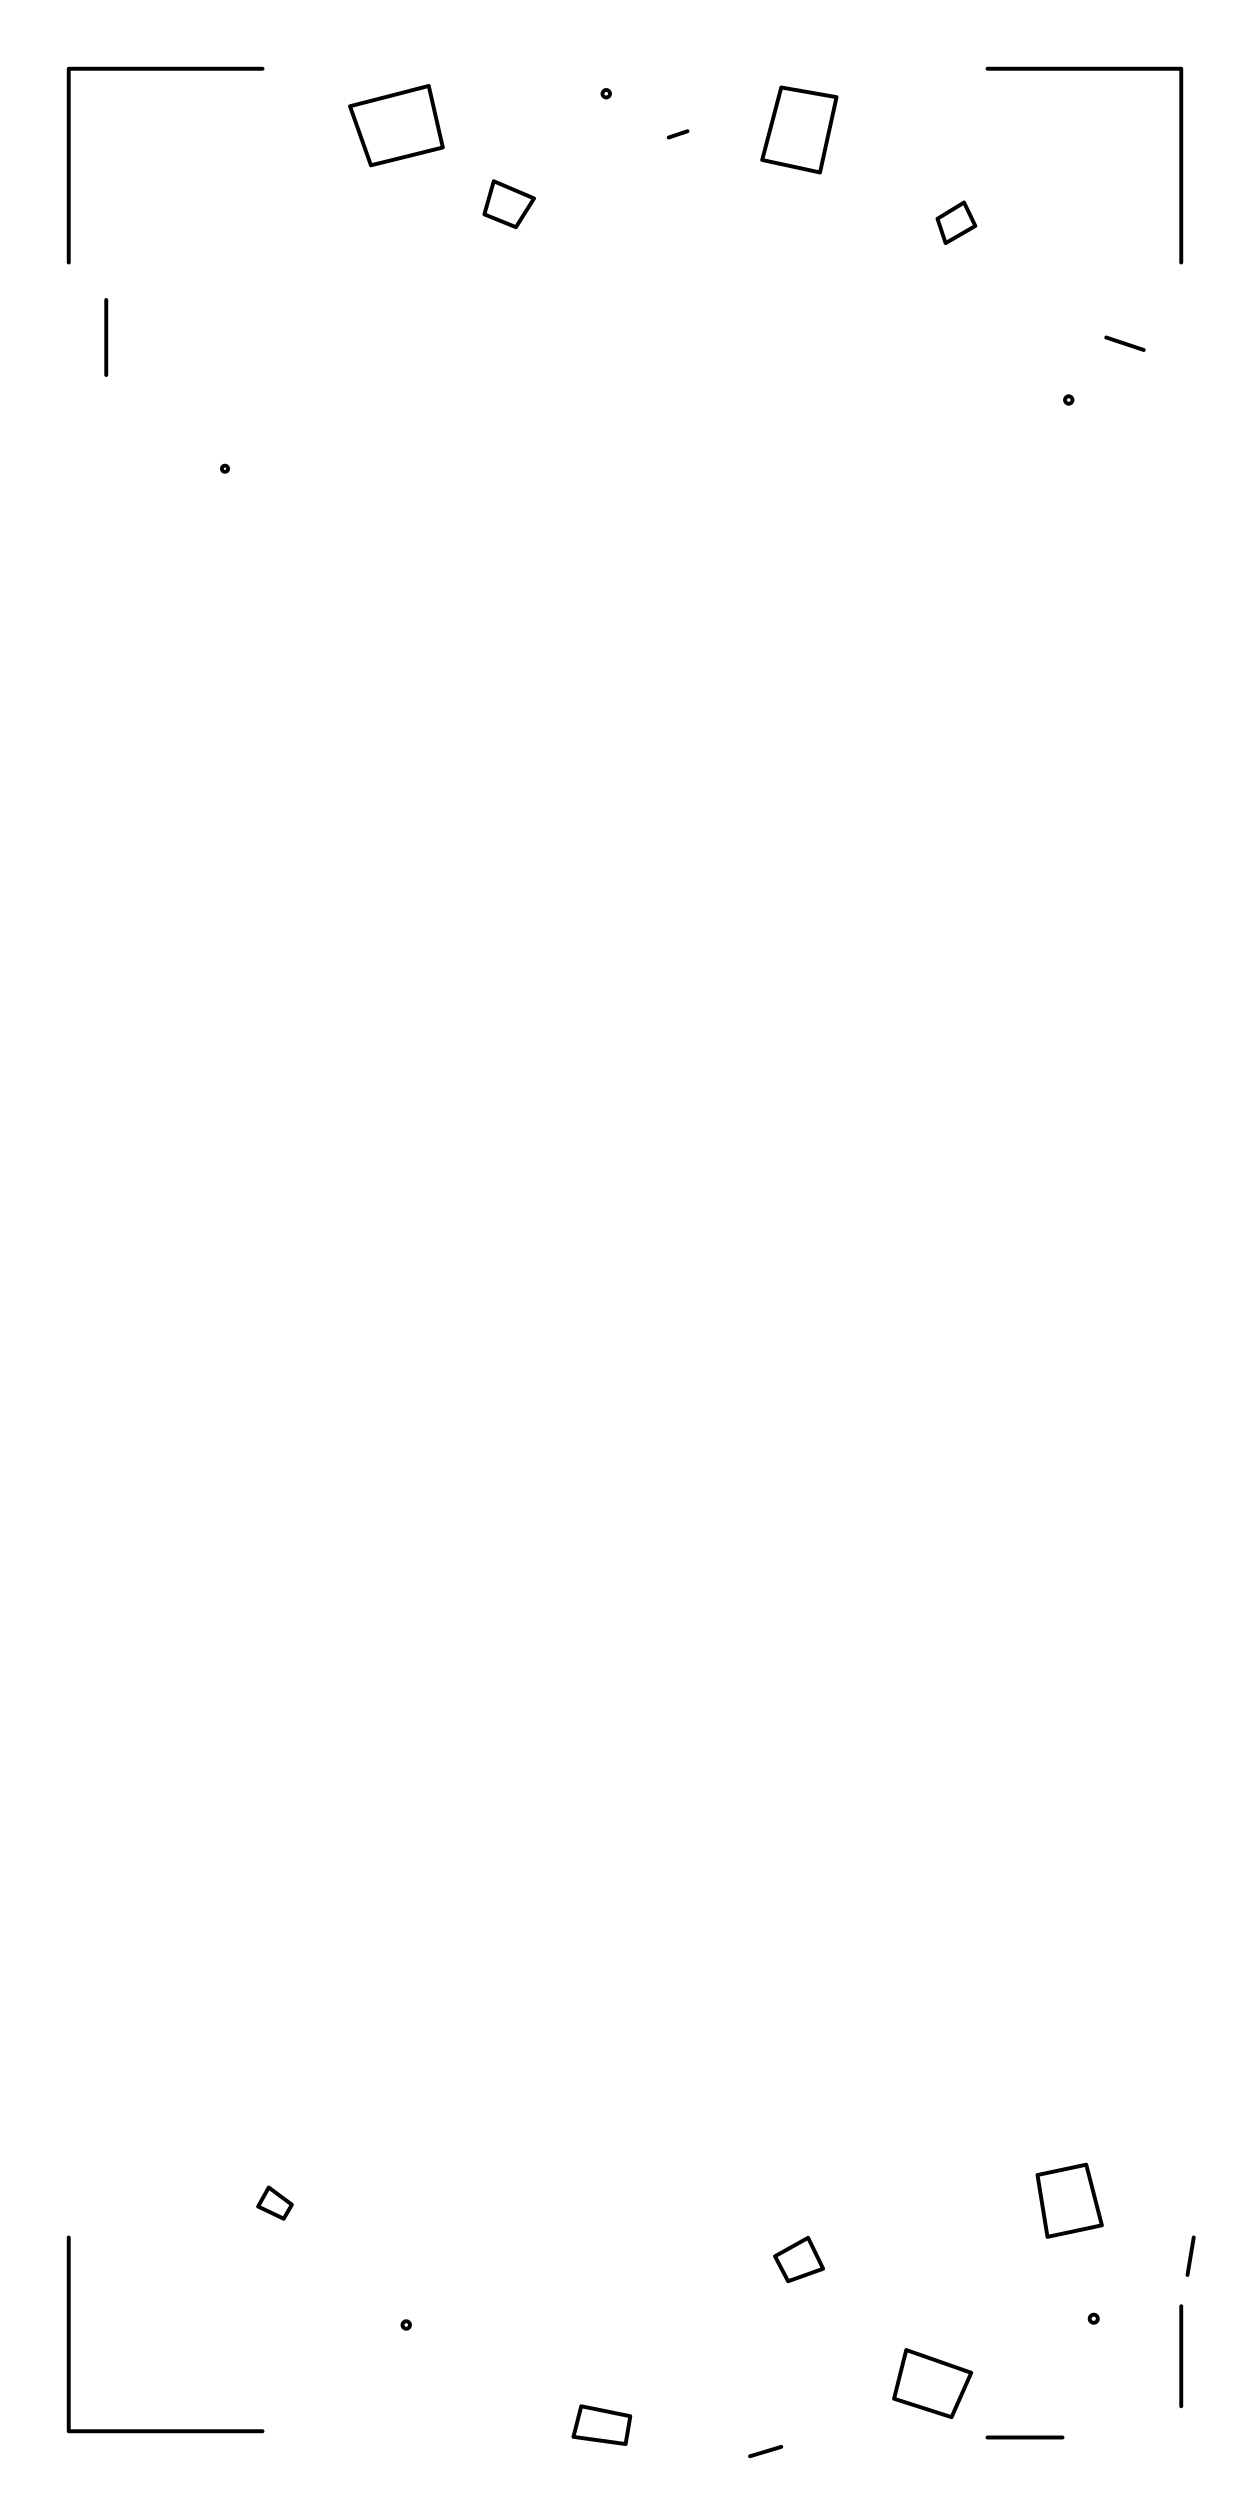
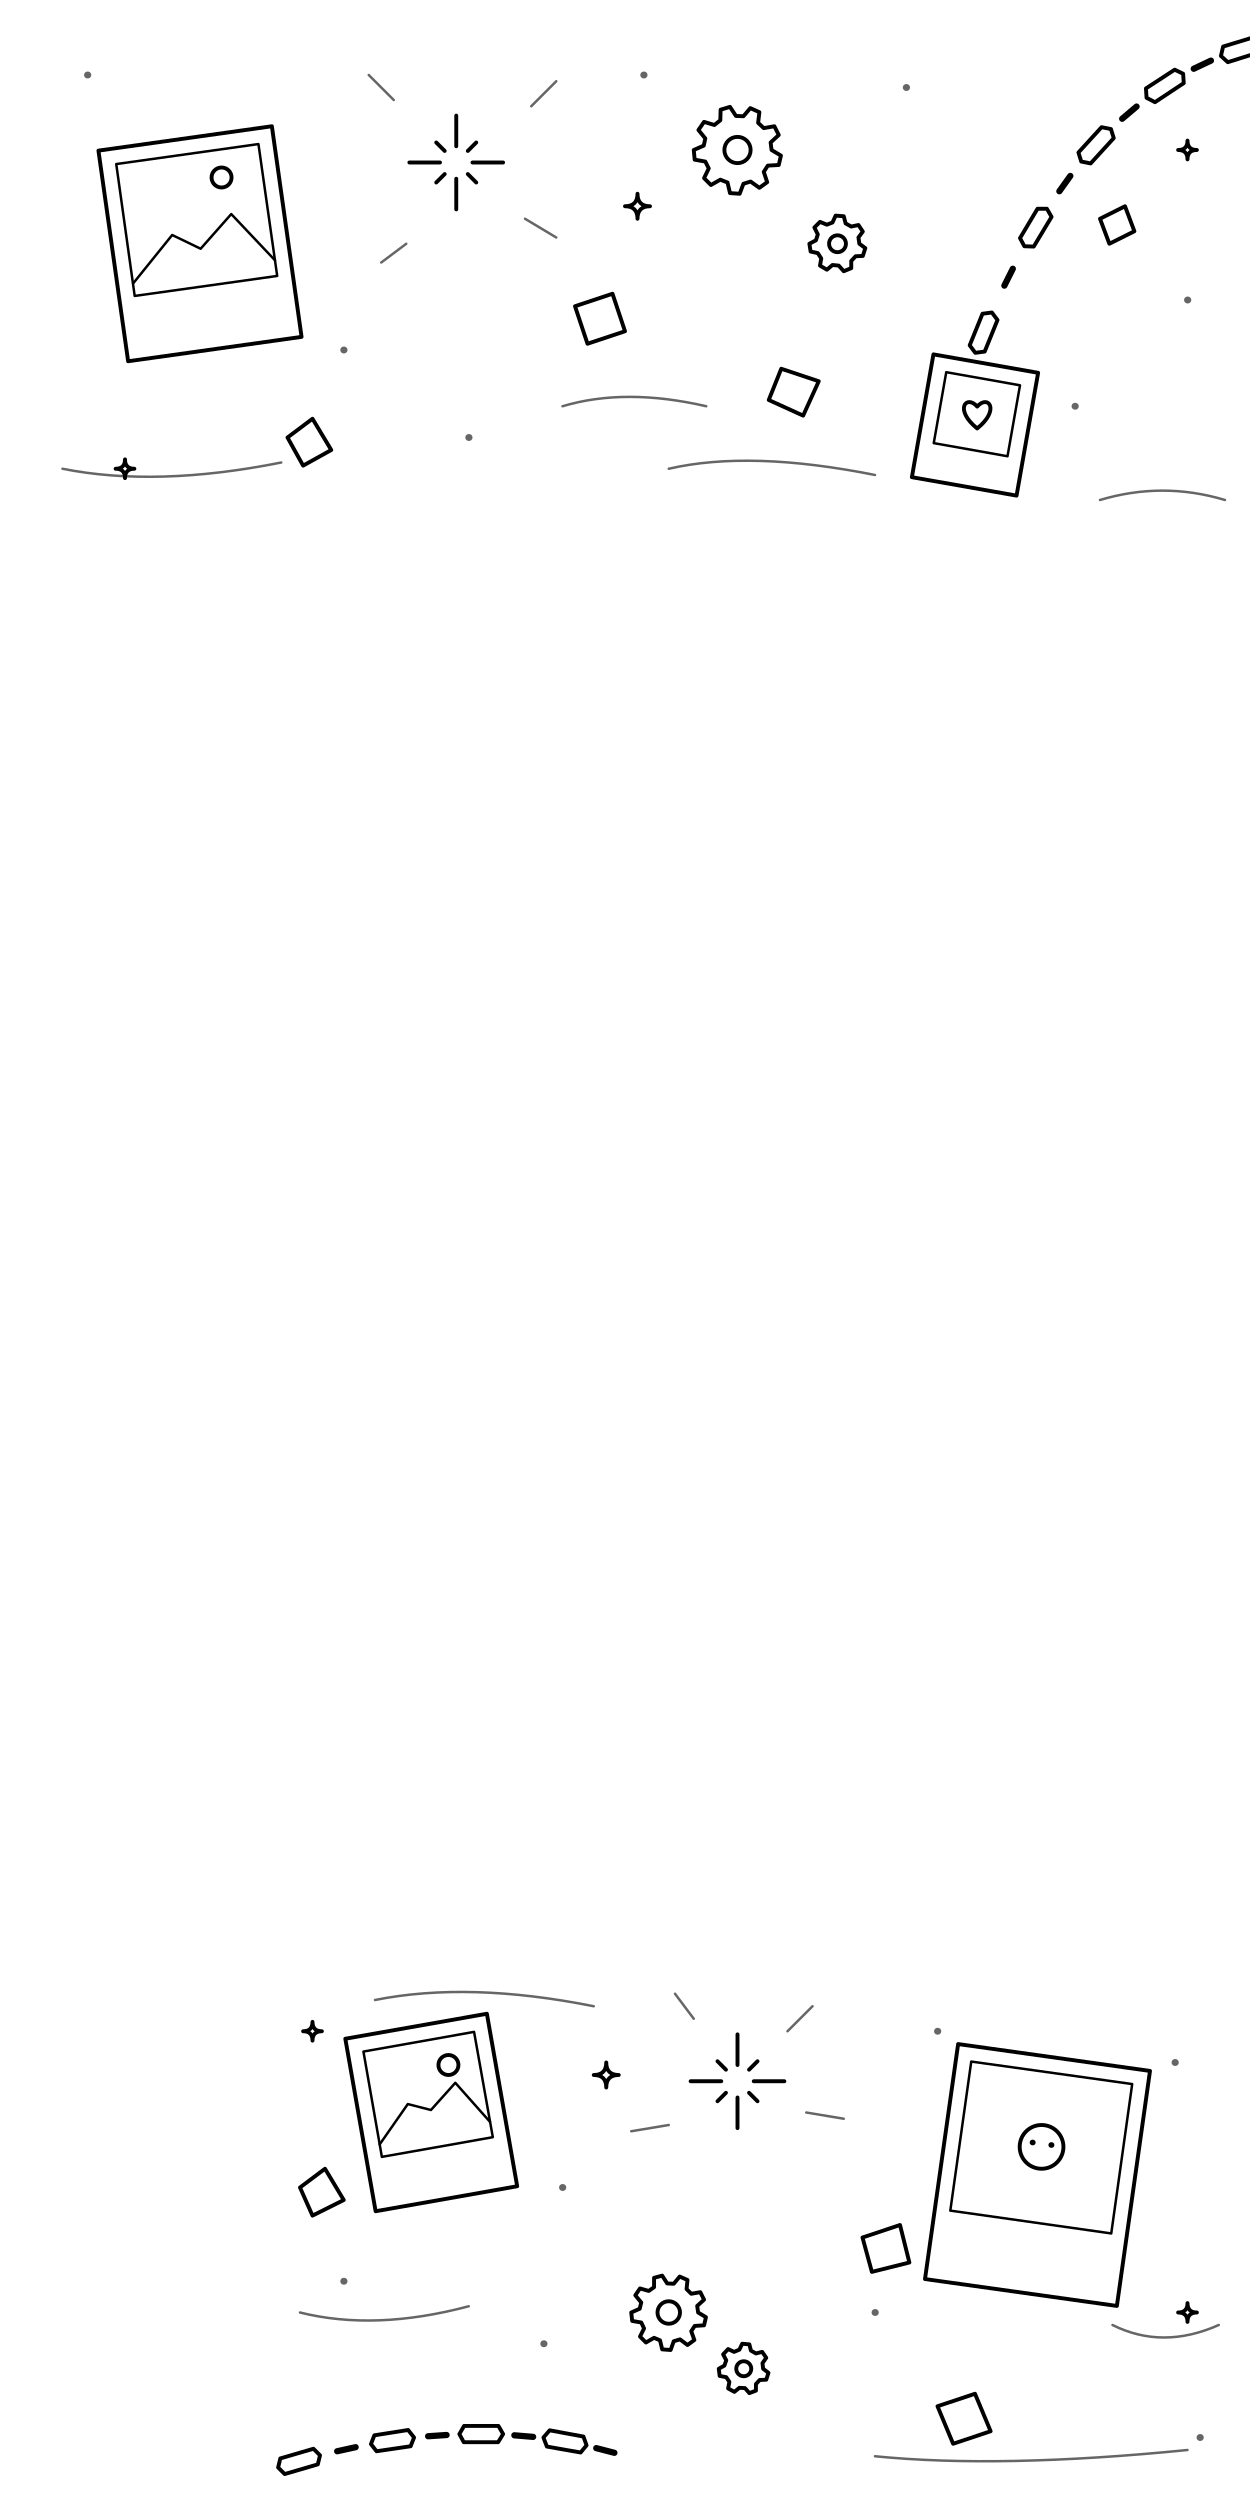
<svg xmlns="http://www.w3.org/2000/svg" viewBox="0 0 400 800" fill="none" stroke="currentColor" stroke-width="1.25" stroke-linecap="round" stroke-linejoin="round">
  <g data-part="top">
-     <path pathLength="1" d="M22 84V22H84" />
-     <path pathLength="1" d="M316 22H378V84" />
-     <path pathLength="1" class="accent" d="M34 96V120" />
-     <path class="lv-shard" pathLength="1" d="M112 34L137.2 27.5L141.7 47.2L118.7 52.9Z" />
-     <path pathLength="1" class="lv-shard accent" d="M158 58L170.9 63.5L165.1 72.7L155 68.6Z" />
-     <path class="lv-shard" pathLength="1" d="M250 28L267.7 31.1L262.4 55.2L243.9 51.2Z" />
-     <path class="lv-shard" pathLength="1" d="M300 70L308.5 64.8L312.1 72.3L302.6 77.8Z" />
-     <path class="lv-twinkle" pathLength="1" d="M214 44l6-2" />
-     <circle pathLength="1" class="lv-twinkle fill-accent" cx="194" cy="30" r="1.2" />
-     <circle pathLength="1" class="lv-twinkle fill-accent" cx="342" cy="128" r="1.2" />
-     <circle class="lv-twinkle" pathLength="1" cx="72" cy="150" r="1" />
-     <path class="lv-twinkle" pathLength="1" d="M354 108l12 4" />
+     <path pathLength="1" d="M31.5 48.2L87 40.4L96.5 107.8L41 115.6Z" />
+     <path pathLength="1" stroke-width="0.8" d="M37.2 52.5L82.7 46.1L88.7 88.3L43.1 94.7Z" />
+     <path pathLength="1" stroke-width="0.8" d="M42.6 90.7L55.1 75.2L64.2 79.6L74 68.5L88 83.3" />
+     <circle class="accent" pathLength="1" cx="70.9" cy="56.8" r="3.2" />
+     <g class="lv-sparkle">
+       <path class="accent" pathLength="1" d="M151.2 52L161 52M149.7 55.7L152.4 58.4M146 57.2L146 67M142.3 55.7L139.6 58.4M140.8 52L131 52M142.3 48.3L139.6 45.6M146 46.8L146 37M149.7 48.3L152.4 45.6" />
+     </g>
+     <path pathLength="1" d="M246.9 48L249.9 49.8L249.2 52.8L245.7 53L244.4 55L245.5 58.3L243 60.1L240.2 58.1L237.9 58.8L236.7 62L233.6 61.8L232.8 58.4L230.5 57.5L227.5 59.2L225.3 57L226.8 53.9L225.7 51.7L222.3 51.1L222 48L225.2 46.6L225.7 44.3L223.5 41.6L225.3 39L228.6 40L230.5 38.5L230.6 35.1L233.6 34.2L235.5 37.1L237.9 37.2L240.1 34.6L243 35.9L242.6 39.3L244.4 41L247.8 40.4L249.2 43.2L246.6 45.6Z" />
+     <circle pathLength="1" cx="236" cy="48" r="4.2" />
+     <path class="accent" pathLength="1" d="M275 78L276.9 79.4L276.1 81.9L273.8 82L272.4 83.5L272.4 85.8L270 86.8L268.4 85L266.4 84.8L264.6 86.3L262.4 85L262.8 82.7L261.7 81L259.4 80.5L259 78L261.1 76.9L261.7 75L260.6 72.8L262.4 71L264.6 71.9L266.4 71.2L267.4 69L270 69.2L270.6 71.5L272.4 72.5L274.7 72L276.1 74.1L274.7 76Z" />
+     <circle pathLength="1" cx="268" cy="78" r="2.7" />
+     <g class="lv-sway lv-o-tr">
+       <path pathLength="1" d="M403.4 16.6L392.9 19.9L390.7 17.9L391.4 14.9L401.9 11.7L404.1 13.7Z" />
+       <path pathLength="1" stroke-width="2" d="M387.5 19.4L382 22" />
+       <path pathLength="1" d="M378.8 26.6L369.6 32.7L366.9 31.3L366.7 28.3L375.9 22.3L378.6 23.6Z" />
+       <path pathLength="1" stroke-width="2" d="M363.7 34.1L359.1 38" />
+       <path pathLength="1" d="M356.4 44.2L349 52.3L346 51.7L345.1 48.8L352.5 40.7L355.5 41.3Z" />
+       <path pathLength="1" stroke-width="2" d="M342.5 56.3L339 61.2" />
+       <path pathLength="1" d="M336.5 69.4L330.8 78.9L327.8 78.8L326.4 76.2L332 66.8L335 66.8Z" />
+       <path pathLength="1" stroke-width="2" d="M324.1 86L321.4 91.4" />
+       <path pathLength="1" d="M319.2 102.4L315.1 112.5L312.1 112.9L310.3 110.5L314.4 100.4L317.4 100Z" />
+     </g>
+     <g class="lv-sway lv-o-t">
+       <path pathLength="1" d="M298.7 113.4L332.2 119.3L325.3 158.6L291.8 152.7Z" />
+       <path pathLength="1" stroke-width="0.8" d="M302.8 119.1L326.4 123.3L322.4 146L298.8 141.8Z" />
+       <path class="accent" pathLength="1" d="M312.7 137.1C305.2 131.1 309.2 126.1 312.7 130.1C316.2 126.1 320.2 131.1 312.7 137.1Z" />
+     </g>
+     <g class="lv-shard">
+       <path pathLength="1" d="M184 98L196 94L200 106L188 110Z" />
+       <path pathLength="1" d="M92 140L100 134L106 144L97 149Z" />
+       <path pathLength="1" d="M250 118L262 122L257 133L246 128Z" />
+     </g>
+     <g class="lv-shard">
+       <path class="accent" pathLength="1" d="M352 70L360 66L363 74L355 78Z" />
+     </g>
+     <g stroke-width="0.8" opacity="0.6">
+       <path pathLength="1" d="M126 32l-8 -8M170 34l8 -8M130 78l-8 6M168 70l10 6" />
+       <path pathLength="1" d="M20 150Q50 156 90 148" />
+       <path pathLength="1" d="M214 150Q240 144 280 152" />
+       <path pathLength="1" d="M180 130Q200 124 226 130" />
+       <path pathLength="1" d="M352 160Q372 154 392 160" />
+     </g>
+     <g opacity="0.6">
+       <g class="lv-twinkle">
+         <path pathLength="1" stroke-width="2.2" d="M28 24h.1M110 112h.1M206 24h.1M290 28h.1M380 96h.1M344 130h.1M150 140h.1" />
+       </g>
+     </g>
+     <g class="lv-sparkle">
+       <path class="accent" pathLength="1" d="M204 62Q204 66 208 66Q204 66 204 70Q204 66 200 66Q204 66 204 62Z" />
+       <path pathLength="1" d="M40 147Q40 150 43 150Q40 150 40 153Q40 150 37 150Q40 150 40 147Z" />
+       <path pathLength="1" d="M380 45Q380 48 383 48Q380 48 380 51Q380 48 377 48Q380 48 380 45Z" />
+     </g>
  </g>
  <g data-part="bottom">
-     <path pathLength="1" d="M22 716V778H84" />
-     <path pathLength="1" d="M378 770V738" />
-     <path pathLength="1" d="M340 780H316" />
-     <path class="lv-shard" pathLength="1" d="M290 752L310.8 759.3L304.5 773.5L286.1 767.6Z" />
-     <path pathLength="1" class="lv-shard accent" d="M248 722L258.6 716.1L263.4 726L252.2 730Z" />
-     <path class="lv-shard" pathLength="1" d="M332 696L347.6 692.7L352.6 712.1L335.2 715.8Z" />
-     <path class="lv-shard" pathLength="1" d="M186 770L201.7 773.2L200.2 782.1L183.5 779.8Z" />
-     <path pathLength="1" class="lv-twinkle accent" d="M382 716l-2 12" />
-     <circle pathLength="1" class="lv-twinkle fill-accent" cx="350" cy="742" r="1.3" />
-     <circle pathLength="1" class="lv-twinkle fill-accent" cx="130" cy="744" r="1.2" />
-     <path class="lv-twinkle" pathLength="1" d="M240 786l10-3" />
-     <path class="lv-shard" pathLength="1" d="M86 700L93.4 705.5L90.8 710L82.6 706.1Z" />
+     <path pathLength="1" d="M306.6 654.1L368 662.7L357.4 737.9L296 729.3Z" />
+     <path pathLength="1" stroke-width="0.8" d="M310.8 659.7L362.3 666.9L355.6 714.7L304.1 707.4Z" />
+     <circle class="accent" pathLength="1" cx="333.3" cy="687" r="7" />
+     <path pathLength="1" stroke-width="1.8" d="M330.4 685.6h.1M336.4 686.4h.1" />
+     <path pathLength="1" d="M110.5 652.4L155.8 644.4L165.5 699.6L120.2 707.6Z" />
+     <path pathLength="1" stroke-width="0.8" d="M116.3 656.5L151.7 650.2L157.7 683.9L122.2 690.2Z" />
+     <path pathLength="1" stroke-width="0.8" d="M121.5 686.2L130.5 673.3L137.9 675.2L145.7 666.5L156.8 679" />
+     <circle pathLength="1" cx="143.5" cy="660.8" r="3.2" />
+     <g class="lv-sparkle">
+       <path class="accent" pathLength="1" d="M241.2 666L251 666M239.7 669.7L242.4 672.4M236 671.2L236 681M232.3 669.7L229.6 672.4M230.8 666L221 666M232.3 662.3L229.6 659.6M236 660.8L236 651M239.7 662.3L242.4 659.6" />
+     </g>
+     <path pathLength="1" d="M223.4 740L225.9 741.5L225.3 744.1L222.3 744.3L221.2 746L222.2 748.8L220 750.4L217.6 748.6L215.6 749.2L214.6 752L211.9 751.8L211.2 748.9L209.3 748.1L206.7 749.6L204.8 747.7L206.1 745.1L205.2 743.2L202.3 742.7L202 740L204.7 738.8L205.2 736.8L203.3 734.5L204.8 732.3L207.6 733.1L209.3 731.9L209.3 728.9L211.9 728.2L213.5 730.7L215.6 730.8L217.5 728.5L220 729.6L219.7 732.5L221.2 734L224.1 733.5L225.3 735.9L223.1 737.9Z" />
+     <circle pathLength="1" cx="214" cy="740" r="3.6" />
+     <path class="accent" pathLength="1" d="M244.2 758L245.9 759.3L245.2 761.5L243.1 761.6L241.9 762.9L241.9 765L239.8 765.8L238.4 764.2L236.6 764.1L235 765.4L233 764.3L233.4 762.2L232.4 760.7L230.3 760.3L230 758L231.8 757L232.4 755.3L231.4 753.4L233 751.7L234.9 752.6L236.6 751.9L237.5 750L239.8 750.2L240.3 752.2L241.9 753.1L243.9 752.6L245.2 754.5L244 756.2Z" />
+     <circle pathLength="1" cx="238" cy="758" r="2.4" />
+     <g class="lv-sway lv-o-tl">
+       <path pathLength="1" d="M89.7 786.7L100.3 783.6L102.4 785.7L101.7 788.6L91.1 791.7L89 789.6Z" />
+       <path pathLength="1" stroke-width="2" d="M107.9 784.4L113.8 783.1" />
+       <path pathLength="1" d="M119.8 779.3L130.6 777.6L132.5 780L131.4 782.8L120.5 784.4L118.7 782.1Z" />
+       <path pathLength="1" stroke-width="2" d="M137 779.6L142.9 779.2" />
+       <path pathLength="1" d="M148.5 776.3L159.5 776.3L161 778.9L159.4 781.5L148.4 781.5L147 778.9Z" />
+       <path pathLength="1" stroke-width="2" d="M164.6 779.3L170.6 779.8" />
+       <path pathLength="1" d="M175.9 777.7L186.7 779.7L187.7 782.5L185.8 784.8L175 782.9L173.9 780Z" />
+       <path pathLength="1" stroke-width="2" d="M190.8 783.4L196.6 784.9" />
+     </g>
+     <g class="lv-shard">
+       <path pathLength="1" d="M300 770L312 766L317 778L305 782Z" />
+       <path pathLength="1" d="M96 700L104 694L110 704L100 709Z" />
+       <path class="accent" pathLength="1" d="M276 716L288 712L291 724L279 727Z" />
+     </g>
+     <g stroke-width="0.8" opacity="0.6">
+       <path pathLength="1" d="M222 646l-6 -8M252 650l8 -8M258 676l12 2M214 680l-12 2" />
+       <path pathLength="1" d="M120 640Q150 634 190 642" />
+       <path pathLength="1" d="M280 786Q320 790 380 784" />
+       <path pathLength="1" d="M356 744Q372 752 390 744" />
+       <path pathLength="1" d="M96 740Q120 746 150 738" />
+     </g>
+     <g opacity="0.6">
+       <g class="lv-twinkle">
+         <path pathLength="1" stroke-width="2.2" d="M180 700h.1M300 650h.1M376 660h.1M110 730h.1M280 740h.1M384 780h.1M174 750h.1" />
+       </g>
+     </g>
+     <g class="lv-sparkle">
+       <path class="accent" pathLength="1" d="M194 660Q194 664 198 664Q194 664 194 668Q194 664 190 664Q194 664 194 660Z" />
+       <path pathLength="1" d="M380 737Q380 740 383 740Q380 740 380 743Q380 740 377 740Q380 740 380 737Z" />
+       <path pathLength="1" d="M100 647Q100 650 103 650Q100 650 100 653Q100 650 97 650Q100 650 100 647Z" />
+     </g>
  </g>
</svg>
